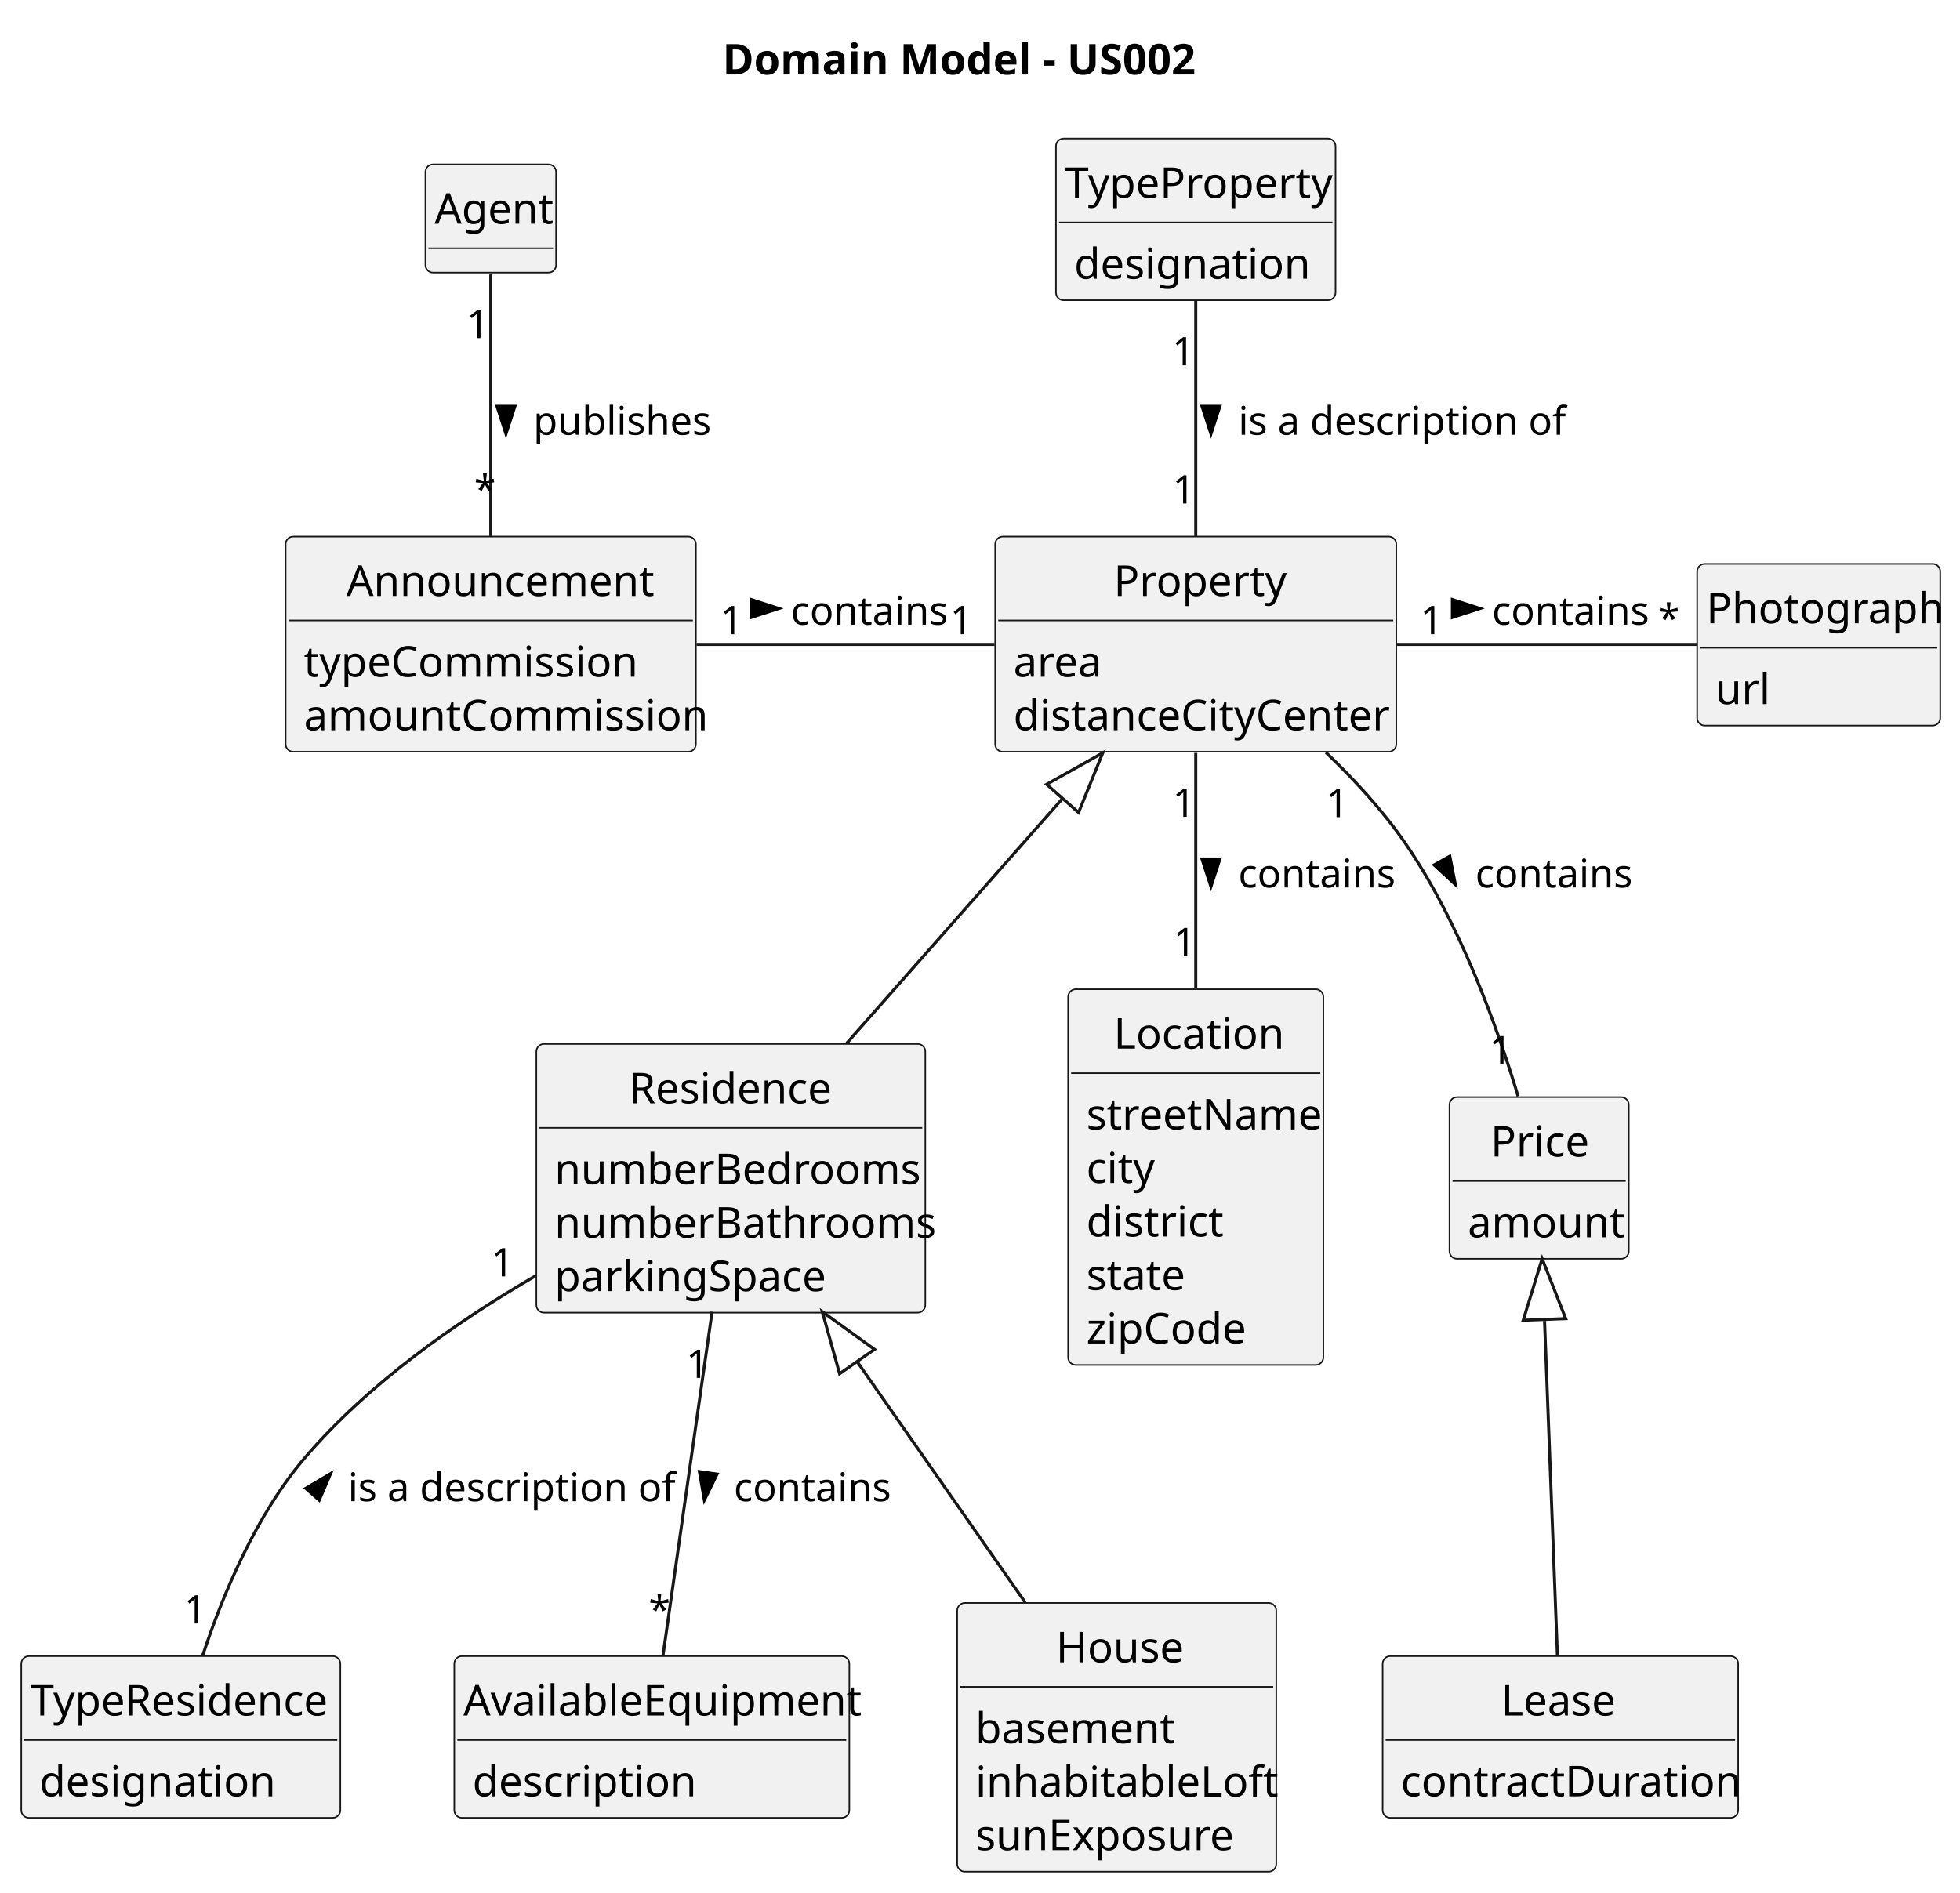
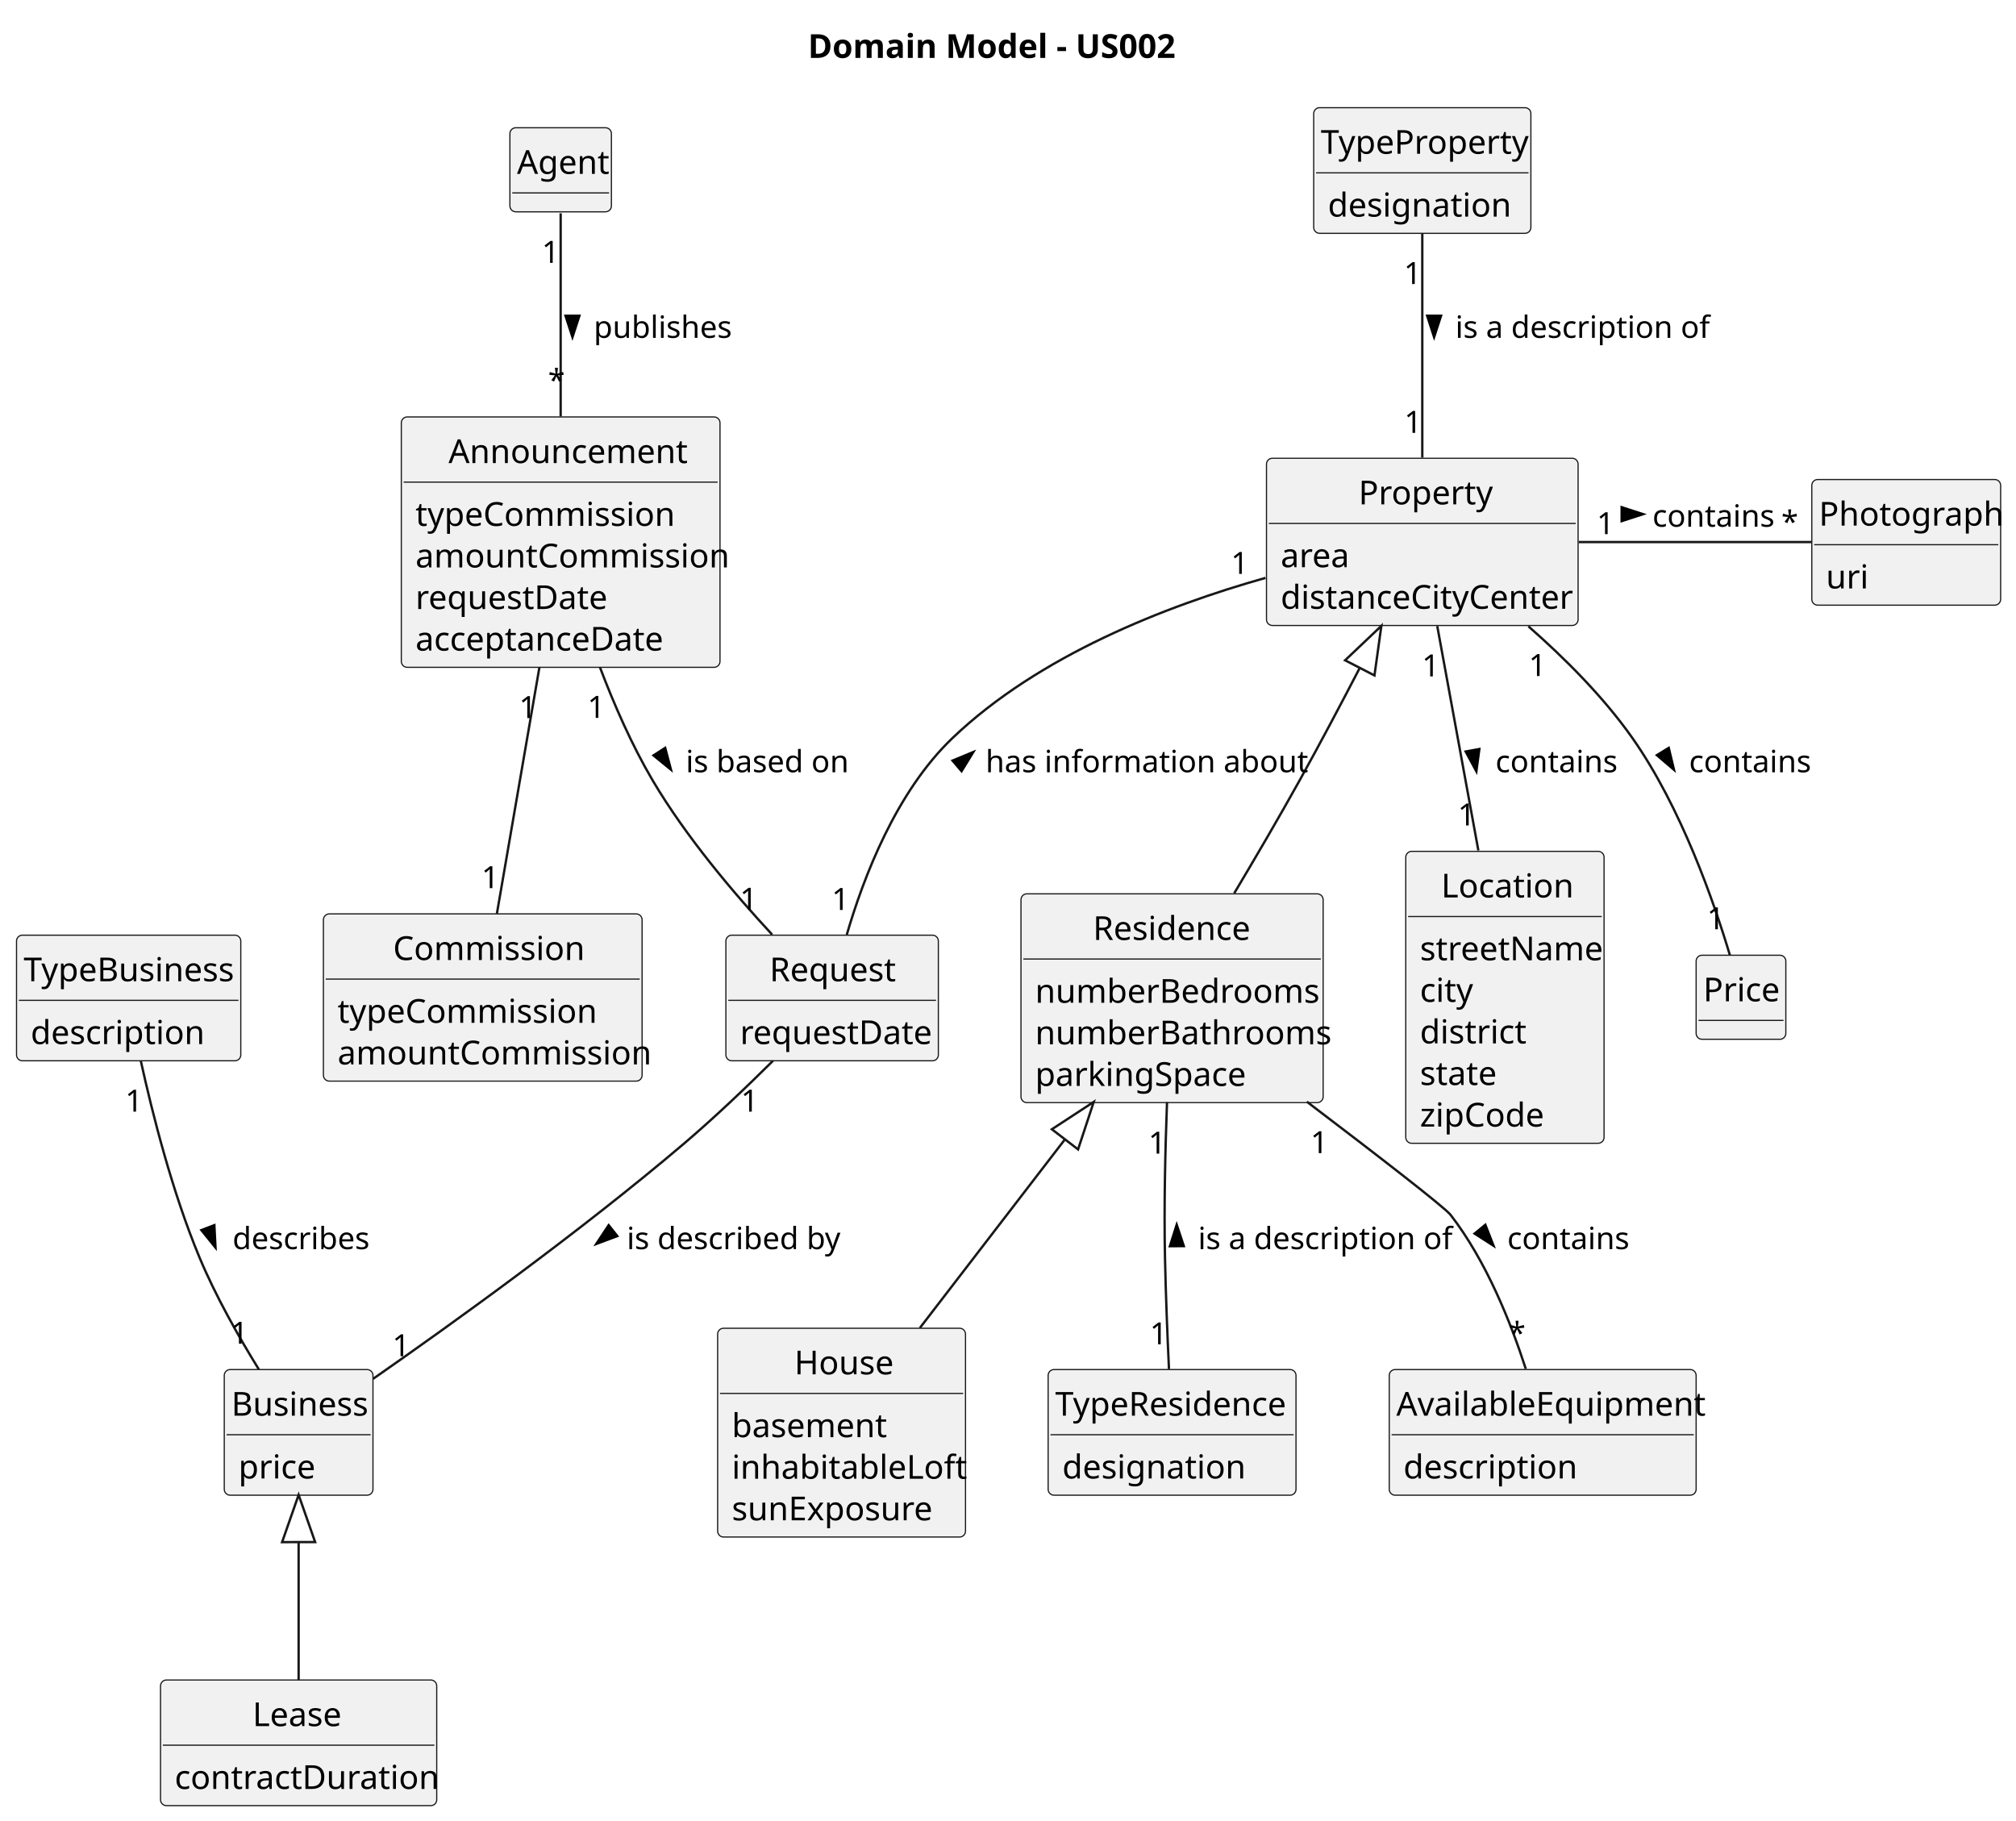
- <svg xmlns="http://www.w3.org/2000/svg" contentStyleType="text/css" height="623px" preserveAspectRatio="none" style="width:645px;height:623px;background:#FFFFFF;" version="1.1" viewBox="0 0 645 623" width="645px" zoomAndPan="magnify">
+ <svg xmlns="http://www.w3.org/2000/svg" contentStyleType="text/css" height="771px" preserveAspectRatio="none" style="width:854px;height:771px;background:#FFFFFF;" version="1.1" viewBox="0 0 854 771" width="854px" zoomAndPan="magnify">
  <defs />
  <g>
-     <text fill="#000000" font-family="sans-serif" font-size="14" font-weight="bold" lengthAdjust="spacing" textLength="156" x="237.75" y="24.533">Domain Model - US002</text>
+     <text fill="#000000" font-family="sans-serif" font-size="14" font-weight="bold" lengthAdjust="spacing" textLength="156" x="342.25" y="24.533">Domain Model - US002</text>
    <g id="elem_Announcement">
-       <rect codeLine="15" fill="#F1F1F1" height="70.828" id="Announcement" rx="2.5" ry="2.5" style="stroke:#181818;stroke-width:0.5;" width="135" x="94" y="176.609" />
-       <text fill="#000000" font-family="sans-serif" font-size="14" lengthAdjust="spacing" textLength="95" x="114" y="196.143">Announcement</text>
-       <line style="stroke:#181818;stroke-width:0.5;" x1="95" x2="228" y1="204.219" y2="204.219" />
-       <text fill="#000000" font-family="sans-serif" font-size="14" lengthAdjust="spacing" textLength="103" x="100" y="222.752">typeCommission</text>
-       <text fill="#000000" font-family="sans-serif" font-size="14" lengthAdjust="spacing" textLength="123" x="100" y="240.361">amountCommission</text>
+       <rect codeLine="19" fill="#F1F1F1" height="106.047" id="Announcement" rx="2.5" ry="2.5" style="stroke:#181818;stroke-width:0.5;" width="135" x="170" y="176.609" />
+       <text fill="#000000" font-family="sans-serif" font-size="14" lengthAdjust="spacing" textLength="95" x="190" y="196.143">Announcement</text>
+       <line style="stroke:#181818;stroke-width:0.5;" x1="171" x2="304" y1="204.219" y2="204.219" />
+       <text fill="#000000" font-family="sans-serif" font-size="14" lengthAdjust="spacing" textLength="103" x="176" y="222.752">typeCommission</text>
+       <text fill="#000000" font-family="sans-serif" font-size="14" lengthAdjust="spacing" textLength="123" x="176" y="240.361">amountCommission</text>
+       <text fill="#000000" font-family="sans-serif" font-size="14" lengthAdjust="spacing" textLength="78" x="176" y="257.971">requestDate</text>
+       <text fill="#000000" font-family="sans-serif" font-size="14" lengthAdjust="spacing" textLength="103" x="176" y="275.58">acceptanceDate</text>
+     </g>
+     <g id="elem_Commission">
+       <rect codeLine="23" fill="#F1F1F1" height="70.828" id="Commission" rx="2.5" ry="2.5" style="stroke:#181818;stroke-width:0.5;" width="135" x="137" y="387.109" />
+       <text fill="#000000" font-family="sans-serif" font-size="14" lengthAdjust="spacing" textLength="76" x="166.5" y="406.643">Commission</text>
+       <line style="stroke:#181818;stroke-width:0.5;" x1="138" x2="271" y1="414.719" y2="414.719" />
+       <text fill="#000000" font-family="sans-serif" font-size="14" lengthAdjust="spacing" textLength="103" x="143" y="433.252">typeCommission</text>
+       <text fill="#000000" font-family="sans-serif" font-size="14" lengthAdjust="spacing" textLength="123" x="143" y="450.861">amountCommission</text>
    </g>
    <g id="elem_Property">
-       <rect codeLine="19" fill="#F1F1F1" height="70.828" id="Property" rx="2.5" ry="2.5" style="stroke:#181818;stroke-width:0.5;" width="132" x="327.5" y="176.609" />
-       <text fill="#000000" font-family="sans-serif" font-size="14" lengthAdjust="spacing" textLength="54" x="366.5" y="196.143">Property</text>
-       <line style="stroke:#181818;stroke-width:0.5;" x1="328.5" x2="458.5" y1="204.219" y2="204.219" />
-       <text fill="#000000" font-family="sans-serif" font-size="14" lengthAdjust="spacing" textLength="29" x="333.5" y="222.752">area</text>
-       <text fill="#000000" font-family="sans-serif" font-size="14" lengthAdjust="spacing" textLength="120" x="333.5" y="240.361">distanceCityCenter</text>
+       <rect codeLine="28" fill="#F1F1F1" height="70.828" id="Property" rx="2.5" ry="2.5" style="stroke:#181818;stroke-width:0.5;" width="132" x="536.5" y="194.109" />
+       <text fill="#000000" font-family="sans-serif" font-size="14" lengthAdjust="spacing" textLength="54" x="575.5" y="213.643">Property</text>
+       <line style="stroke:#181818;stroke-width:0.5;" x1="537.5" x2="667.5" y1="221.719" y2="221.719" />
+       <text fill="#000000" font-family="sans-serif" font-size="14" lengthAdjust="spacing" textLength="29" x="542.5" y="240.252">area</text>
+       <text fill="#000000" font-family="sans-serif" font-size="14" lengthAdjust="spacing" textLength="120" x="542.5" y="257.861">distanceCityCenter</text>
    </g>
    <g id="elem_Residence">
-       <rect codeLine="24" fill="#F1F1F1" height="88.438" id="Residence" rx="2.5" ry="2.5" style="stroke:#181818;stroke-width:0.5;" width="128" x="176.5" y="343.609" />
-       <text fill="#000000" font-family="sans-serif" font-size="14" lengthAdjust="spacing" textLength="67" x="207" y="363.143">Residence</text>
-       <line style="stroke:#181818;stroke-width:0.5;" x1="177.5" x2="303.5" y1="371.219" y2="371.219" />
-       <text fill="#000000" font-family="sans-serif" font-size="14" lengthAdjust="spacing" textLength="112" x="182.5" y="389.752">numberBedrooms</text>
-       <text fill="#000000" font-family="sans-serif" font-size="14" lengthAdjust="spacing" textLength="116" x="182.5" y="407.361">numberBathrooms</text>
-       <text fill="#000000" font-family="sans-serif" font-size="14" lengthAdjust="spacing" textLength="87" x="182.5" y="424.971">parkingSpace</text>
+       <rect codeLine="33" fill="#F1F1F1" height="88.438" id="Residence" rx="2.5" ry="2.5" style="stroke:#181818;stroke-width:0.5;" width="128" x="432.5" y="378.609" />
+       <text fill="#000000" font-family="sans-serif" font-size="14" lengthAdjust="spacing" textLength="67" x="463" y="398.143">Residence</text>
+       <line style="stroke:#181818;stroke-width:0.5;" x1="433.5" x2="559.5" y1="406.219" y2="406.219" />
+       <text fill="#000000" font-family="sans-serif" font-size="14" lengthAdjust="spacing" textLength="112" x="438.5" y="424.752">numberBedrooms</text>
+       <text fill="#000000" font-family="sans-serif" font-size="14" lengthAdjust="spacing" textLength="116" x="438.5" y="442.361">numberBathrooms</text>
+       <text fill="#000000" font-family="sans-serif" font-size="14" lengthAdjust="spacing" textLength="87" x="438.5" y="459.971">parkingSpace</text>
    </g>
    <g id="elem_House">
-       <rect codeLine="29" fill="#F1F1F1" height="88.438" id="House" rx="2.5" ry="2.5" style="stroke:#181818;stroke-width:0.5;" width="105" x="315" y="527.609" />
-       <text fill="#000000" font-family="sans-serif" font-size="14" lengthAdjust="spacing" textLength="40" x="347.5" y="547.143">House</text>
-       <line style="stroke:#181818;stroke-width:0.5;" x1="316" x2="419" y1="555.219" y2="555.219" />
-       <text fill="#000000" font-family="sans-serif" font-size="14" lengthAdjust="spacing" textLength="62" x="321" y="573.752">basement</text>
-       <text fill="#000000" font-family="sans-serif" font-size="14" lengthAdjust="spacing" textLength="93" x="321" y="591.361">inhabitableLoft</text>
-       <text fill="#000000" font-family="sans-serif" font-size="14" lengthAdjust="spacing" textLength="82" x="321" y="608.971">sunExposure</text>
+       <rect codeLine="38" fill="#F1F1F1" height="88.438" id="House" rx="2.5" ry="2.5" style="stroke:#181818;stroke-width:0.5;" width="105" x="304" y="562.609" />
+       <text fill="#000000" font-family="sans-serif" font-size="14" lengthAdjust="spacing" textLength="40" x="336.5" y="582.143">House</text>
+       <line style="stroke:#181818;stroke-width:0.5;" x1="305" x2="408" y1="590.219" y2="590.219" />
+       <text fill="#000000" font-family="sans-serif" font-size="14" lengthAdjust="spacing" textLength="62" x="310" y="608.752">basement</text>
+       <text fill="#000000" font-family="sans-serif" font-size="14" lengthAdjust="spacing" textLength="93" x="310" y="626.361">inhabitableLoft</text>
+       <text fill="#000000" font-family="sans-serif" font-size="14" lengthAdjust="spacing" textLength="82" x="310" y="643.971">sunExposure</text>
    </g>
    <g id="elem_TypeProperty">
-       <rect codeLine="34" fill="#F1F1F1" height="53.219" id="TypeProperty" rx="2.5" ry="2.5" style="stroke:#181818;stroke-width:0.5;" width="92" x="347.5" y="45.609" />
-       <text fill="#000000" font-family="sans-serif" font-size="14" lengthAdjust="spacing" textLength="86" x="350.5" y="65.143">TypeProperty</text>
-       <line style="stroke:#181818;stroke-width:0.5;" x1="348.5" x2="438.5" y1="73.219" y2="73.219" />
-       <text fill="#000000" font-family="sans-serif" font-size="14" lengthAdjust="spacing" textLength="73" x="353.5" y="91.752">designation</text>
+       <rect codeLine="43" fill="#F1F1F1" height="53.219" id="TypeProperty" rx="2.5" ry="2.5" style="stroke:#181818;stroke-width:0.5;" width="92" x="556.5" y="45.609" />
+       <text fill="#000000" font-family="sans-serif" font-size="14" lengthAdjust="spacing" textLength="86" x="559.5" y="65.143">TypeProperty</text>
+       <line style="stroke:#181818;stroke-width:0.5;" x1="557.5" x2="647.5" y1="73.219" y2="73.219" />
+       <text fill="#000000" font-family="sans-serif" font-size="14" lengthAdjust="spacing" textLength="73" x="562.5" y="91.752">designation</text>
    </g>
    <g id="elem_TypeResidence">
-       <rect codeLine="37" fill="#F1F1F1" height="53.219" id="TypeResidence" rx="2.5" ry="2.5" style="stroke:#181818;stroke-width:0.5;" width="105" x="7" y="545.109" />
-       <text fill="#000000" font-family="sans-serif" font-size="14" lengthAdjust="spacing" textLength="99" x="10" y="564.643">TypeResidence</text>
-       <line style="stroke:#181818;stroke-width:0.5;" x1="8" x2="111" y1="572.719" y2="572.719" />
-       <text fill="#000000" font-family="sans-serif" font-size="14" lengthAdjust="spacing" textLength="73" x="13" y="591.252">designation</text>
+       <rect codeLine="46" fill="#F1F1F1" height="53.219" id="TypeResidence" rx="2.5" ry="2.5" style="stroke:#181818;stroke-width:0.5;" width="105" x="444" y="580.109" />
+       <text fill="#000000" font-family="sans-serif" font-size="14" lengthAdjust="spacing" textLength="99" x="447" y="599.643">TypeResidence</text>
+       <line style="stroke:#181818;stroke-width:0.5;" x1="445" x2="548" y1="607.719" y2="607.719" />
+       <text fill="#000000" font-family="sans-serif" font-size="14" lengthAdjust="spacing" textLength="73" x="450" y="626.252">designation</text>
    </g>
    <g id="elem_Photograph">
-       <rect codeLine="40" fill="#F1F1F1" height="53.219" id="Photograph" rx="2.5" ry="2.5" style="stroke:#181818;stroke-width:0.5;" width="80" x="558.5" y="185.609" />
-       <text fill="#000000" font-family="sans-serif" font-size="14" lengthAdjust="spacing" textLength="74" x="561.5" y="205.143">Photograph</text>
-       <line style="stroke:#181818;stroke-width:0.5;" x1="559.5" x2="637.5" y1="213.219" y2="213.219" />
-       <text fill="#000000" font-family="sans-serif" font-size="14" lengthAdjust="spacing" textLength="16" x="564.5" y="231.752">url</text>
+       <rect codeLine="49" fill="#F1F1F1" height="53.219" id="Photograph" rx="2.5" ry="2.5" style="stroke:#181818;stroke-width:0.5;" width="80" x="767.5" y="203.109" />
+       <text fill="#000000" font-family="sans-serif" font-size="14" lengthAdjust="spacing" textLength="74" x="770.5" y="222.643">Photograph</text>
+       <line style="stroke:#181818;stroke-width:0.5;" x1="768.5" x2="846.5" y1="230.719" y2="230.719" />
+       <text fill="#000000" font-family="sans-serif" font-size="14" lengthAdjust="spacing" textLength="16" x="773.5" y="249.252">uri</text>
    </g>
    <g id="elem_Location">
-       <rect codeLine="43" fill="#F1F1F1" height="123.656" id="Location" rx="2.5" ry="2.5" style="stroke:#181818;stroke-width:0.5;" width="84" x="351.5" y="325.609" />
-       <text fill="#000000" font-family="sans-serif" font-size="14" lengthAdjust="spacing" textLength="54" x="366.5" y="345.143">Location</text>
-       <line style="stroke:#181818;stroke-width:0.5;" x1="352.5" x2="434.5" y1="353.219" y2="353.219" />
-       <text fill="#000000" font-family="sans-serif" font-size="14" lengthAdjust="spacing" textLength="72" x="357.5" y="371.752">streetName</text>
-       <text fill="#000000" font-family="sans-serif" font-size="14" lengthAdjust="spacing" textLength="21" x="357.5" y="389.361">city</text>
-       <text fill="#000000" font-family="sans-serif" font-size="14" lengthAdjust="spacing" textLength="41" x="357.5" y="406.971">district</text>
-       <text fill="#000000" font-family="sans-serif" font-size="14" lengthAdjust="spacing" textLength="31" x="357.5" y="424.58">state</text>
-       <text fill="#000000" font-family="sans-serif" font-size="14" lengthAdjust="spacing" textLength="51" x="357.5" y="442.19">zipCode</text>
+       <rect codeLine="52" fill="#F1F1F1" height="123.656" id="Location" rx="2.5" ry="2.5" style="stroke:#181818;stroke-width:0.5;" width="84" x="595.5" y="360.609" />
+       <text fill="#000000" font-family="sans-serif" font-size="14" lengthAdjust="spacing" textLength="54" x="610.5" y="380.143">Location</text>
+       <line style="stroke:#181818;stroke-width:0.5;" x1="596.5" x2="678.5" y1="388.219" y2="388.219" />
+       <text fill="#000000" font-family="sans-serif" font-size="14" lengthAdjust="spacing" textLength="72" x="601.5" y="406.752">streetName</text>
+       <text fill="#000000" font-family="sans-serif" font-size="14" lengthAdjust="spacing" textLength="21" x="601.5" y="424.361">city</text>
+       <text fill="#000000" font-family="sans-serif" font-size="14" lengthAdjust="spacing" textLength="41" x="601.5" y="441.971">district</text>
+       <text fill="#000000" font-family="sans-serif" font-size="14" lengthAdjust="spacing" textLength="31" x="601.5" y="459.58">state</text>
+       <text fill="#000000" font-family="sans-serif" font-size="14" lengthAdjust="spacing" textLength="51" x="601.5" y="477.19">zipCode</text>
+     </g>
+     <g id="elem_Business">
+       <rect codeLine="59" fill="#F1F1F1" height="53.219" id="Business" rx="2.5" ry="2.5" style="stroke:#181818;stroke-width:0.5;" width="63" x="95" y="580.109" />
+       <text fill="#000000" font-family="sans-serif" font-size="14" lengthAdjust="spacing" textLength="57" x="98" y="599.643">Business</text>
+       <line style="stroke:#181818;stroke-width:0.5;" x1="96" x2="157" y1="607.719" y2="607.719" />
+       <text fill="#000000" font-family="sans-serif" font-size="14" lengthAdjust="spacing" textLength="31" x="101" y="626.252">price</text>
+     </g>
+     <g id="elem_Lease">
+       <rect codeLine="62" fill="#F1F1F1" height="53.219" id="Lease" rx="2.5" ry="2.5" style="stroke:#181818;stroke-width:0.5;" width="117" x="68" y="711.609" />
+       <text fill="#000000" font-family="sans-serif" font-size="14" lengthAdjust="spacing" textLength="39" x="107" y="731.143">Lease</text>
+       <line style="stroke:#181818;stroke-width:0.5;" x1="69" x2="184" y1="739.219" y2="739.219" />
+       <text fill="#000000" font-family="sans-serif" font-size="14" lengthAdjust="spacing" textLength="105" x="74" y="757.752">contractDuration</text>
+     </g>
+     <g id="elem_Agent">
+       <rect codeLine="65" fill="#F1F1F1" height="35.609" id="Agent" rx="2.5" ry="2.5" style="stroke:#181818;stroke-width:0.5;" width="43" x="216" y="54.109" />
+       <text fill="#000000" font-family="sans-serif" font-size="14" lengthAdjust="spacing" textLength="37" x="219" y="73.643">Agent</text>
+       <line style="stroke:#181818;stroke-width:0.5;" x1="217" x2="258" y1="81.719" y2="81.719" />
+     </g>
+     <g id="elem_AvailableEquipment">
+       <rect codeLine="67" fill="#F1F1F1" height="53.219" id="AvailableEquipment" rx="2.5" ry="2.5" style="stroke:#181818;stroke-width:0.5;" width="130" x="588.5" y="580.109" />
+       <text fill="#000000" font-family="sans-serif" font-size="14" lengthAdjust="spacing" textLength="124" x="591.5" y="599.643">AvailableEquipment</text>
+       <line style="stroke:#181818;stroke-width:0.5;" x1="589.5" x2="717.5" y1="607.719" y2="607.719" />
+       <text fill="#000000" font-family="sans-serif" font-size="14" lengthAdjust="spacing" textLength="69" x="594.5" y="626.252">description</text>
+     </g>
+     <g id="elem_Request">
+       <rect codeLine="70" fill="#F1F1F1" height="53.219" id="Request" rx="2.5" ry="2.5" style="stroke:#181818;stroke-width:0.5;" width="90" x="307.5" y="396.109" />
+       <text fill="#000000" font-family="sans-serif" font-size="14" lengthAdjust="spacing" textLength="53" x="326" y="415.643">Request</text>
+       <line style="stroke:#181818;stroke-width:0.5;" x1="308.5" x2="396.5" y1="423.719" y2="423.719" />
+       <text fill="#000000" font-family="sans-serif" font-size="14" lengthAdjust="spacing" textLength="78" x="313.5" y="442.252">requestDate</text>
+     </g>
+     <g id="elem_TypeBusiness">
+       <rect codeLine="73" fill="#F1F1F1" height="53.219" id="TypeBusiness" rx="2.5" ry="2.5" style="stroke:#181818;stroke-width:0.5;" width="95" x="7" y="396.109" />
+       <text fill="#000000" font-family="sans-serif" font-size="14" lengthAdjust="spacing" textLength="89" x="10" y="415.643">TypeBusiness</text>
+       <line style="stroke:#181818;stroke-width:0.5;" x1="8" x2="101" y1="423.719" y2="423.719" />
+       <text fill="#000000" font-family="sans-serif" font-size="14" lengthAdjust="spacing" textLength="69" x="13" y="442.252">description</text>
    </g>
    <g id="elem_Price">
-       <rect codeLine="50" fill="#F1F1F1" height="53.219" id="Price" rx="2.5" ry="2.5" style="stroke:#181818;stroke-width:0.5;" width="59" x="477" y="361.109" />
-       <text fill="#000000" font-family="sans-serif" font-size="14" lengthAdjust="spacing" textLength="32" x="490.5" y="380.643">Price</text>
-       <line style="stroke:#181818;stroke-width:0.5;" x1="478" x2="535" y1="388.719" y2="388.719" />
-       <text fill="#000000" font-family="sans-serif" font-size="14" lengthAdjust="spacing" textLength="47" x="483" y="407.252">amount</text>
-     </g>
-     <g id="elem_Lease">
-       <rect codeLine="53" fill="#F1F1F1" height="53.219" id="Lease" rx="2.5" ry="2.5" style="stroke:#181818;stroke-width:0.5;" width="117" x="455" y="545.109" />
-       <text fill="#000000" font-family="sans-serif" font-size="14" lengthAdjust="spacing" textLength="39" x="494" y="564.643">Lease</text>
-       <line style="stroke:#181818;stroke-width:0.5;" x1="456" x2="571" y1="572.719" y2="572.719" />
-       <text fill="#000000" font-family="sans-serif" font-size="14" lengthAdjust="spacing" textLength="105" x="461" y="591.252">contractDuration</text>
-     </g>
-     <g id="elem_Agent">
-       <rect codeLine="56" fill="#F1F1F1" height="35.609" id="Agent" rx="2.5" ry="2.5" style="stroke:#181818;stroke-width:0.5;" width="43" x="140" y="54.109" />
-       <text fill="#000000" font-family="sans-serif" font-size="14" lengthAdjust="spacing" textLength="37" x="143" y="73.643">Agent</text>
-       <line style="stroke:#181818;stroke-width:0.5;" x1="141" x2="182" y1="81.719" y2="81.719" />
-     </g>
-     <g id="elem_AvailableEquipment">
-       <rect codeLine="58" fill="#F1F1F1" height="53.219" id="AvailableEquipment" rx="2.5" ry="2.5" style="stroke:#181818;stroke-width:0.5;" width="130" x="149.5" y="545.109" />
-       <text fill="#000000" font-family="sans-serif" font-size="14" lengthAdjust="spacing" textLength="124" x="152.5" y="564.643">AvailableEquipment</text>
-       <line style="stroke:#181818;stroke-width:0.5;" x1="150.5" x2="278.5" y1="572.719" y2="572.719" />
-       <text fill="#000000" font-family="sans-serif" font-size="14" lengthAdjust="spacing" textLength="69" x="155.5" y="591.252">description</text>
+       <rect fill="#F1F1F1" height="35.609" id="Price" rx="2.5" ry="2.5" style="stroke:#181818;stroke-width:0.5;" width="38" x="718.5" y="404.609" />
+       <text fill="#000000" font-family="sans-serif" font-size="14" lengthAdjust="spacing" textLength="32" x="721.5" y="424.143">Price</text>
+       <line style="stroke:#181818;stroke-width:0.5;" x1="719.5" x2="755.5" y1="432.219" y2="432.219" />
    </g>
    <g id="link_Agent_Announcement">
-       <path codeLine="63" d="M161.5,90.309 C161.5,111.769 161.5,148.979 161.5,176.449 " fill="none" id="Agent-Announcement" style="stroke:#181818;stroke-width:1.0;" />
-       <polygon fill="#000000" points="166.5,142.785,169.439,133.74,163.561,133.74,166.5,142.785" style="stroke:#000000;stroke-width:1.0;" />
-       <text fill="#000000" font-family="sans-serif" font-size="13" lengthAdjust="spacing" textLength="55" x="175.5" y="143.105">publishes</text>
-       <text fill="#000000" font-family="sans-serif" font-size="13" lengthAdjust="spacing" textLength="7" x="153.516" y="111.278">1</text>
-       <text fill="#000000" font-family="sans-serif" font-size="13" lengthAdjust="spacing" textLength="5" x="156.023" y="165.672">*</text>
-     </g>
-     <g id="link_Announcement_Property">
-       <path codeLine="64" d="M229.23,212.109 C260.12,212.109 296.58,212.109 327.29,212.109 " fill="none" id="Announcement-Property" style="stroke:#181818;stroke-width:1.0;" />
-       <polygon fill="#000000" points="256.25,200.285,247.205,197.346,247.205,203.224,256.25,200.285" style="stroke:#000000;stroke-width:1.0;" />
-       <text fill="#000000" font-family="sans-serif" font-size="13" lengthAdjust="spacing" textLength="49" x="260.25" y="205.605">contains</text>
-       <text fill="#000000" font-family="sans-serif" font-size="13" lengthAdjust="spacing" textLength="7" x="237.021" y="208.758">1</text>
-       <text fill="#000000" font-family="sans-serif" font-size="13" lengthAdjust="spacing" textLength="7" x="312.666" y="208.758">1</text>
+       <path codeLine="77" d="M237.5,90.349 C237.5,110.979 237.5,146.509 237.5,176.379 " fill="none" id="Agent-Announcement" style="stroke:#181818;stroke-width:1.0;" />
+       <polygon fill="#000000" points="242.5,142.785,245.439,133.74,239.561,133.74,242.5,142.785" style="stroke:#000000;stroke-width:1.0;" />
+       <text fill="#000000" font-family="sans-serif" font-size="13" lengthAdjust="spacing" textLength="55" x="251.5" y="143.105">publishes</text>
+       <text fill="#000000" font-family="sans-serif" font-size="13" lengthAdjust="spacing" textLength="7" x="229.516" y="111.329">1</text>
+       <text fill="#000000" font-family="sans-serif" font-size="13" lengthAdjust="spacing" textLength="5" x="232.164" y="165.667">*</text>
    </g>
    <g id="link_TypeProperty_Property">
-       <path codeLine="65" d="M393.5,98.739 C393.5,120.649 393.5,152.349 393.5,176.509 " fill="none" id="TypeProperty-Property" style="stroke:#181818;stroke-width:1.0;" />
-       <polygon fill="#000000" points="398.5,142.785,401.439,133.74,395.561,133.74,398.5,142.785" style="stroke:#000000;stroke-width:1.0;" />
-       <text fill="#000000" font-family="sans-serif" font-size="13" lengthAdjust="spacing" textLength="102" x="407.5" y="143.105">is a description of</text>
-       <text fill="#000000" font-family="sans-serif" font-size="13" lengthAdjust="spacing" textLength="7" x="385.691" y="120.258">1</text>
-       <text fill="#000000" font-family="sans-serif" font-size="13" lengthAdjust="spacing" textLength="7" x="385.833" y="165.743">1</text>
+       <path codeLine="78" d="M602.5,98.789 C602.5,124.749 602.5,165.059 602.5,193.869 " fill="none" id="TypeProperty-Property" style="stroke:#181818;stroke-width:1.0;" />
+       <polygon fill="#000000" points="607.5,142.785,610.439,133.74,604.561,133.74,607.5,142.785" style="stroke:#000000;stroke-width:1.0;" />
+       <text fill="#000000" font-family="sans-serif" font-size="13" lengthAdjust="spacing" textLength="102" x="616.5" y="143.105">is a description of</text>
+       <text fill="#000000" font-family="sans-serif" font-size="13" lengthAdjust="spacing" textLength="7" x="594.691" y="120.32">1</text>
+       <text fill="#000000" font-family="sans-serif" font-size="13" lengthAdjust="spacing" textLength="7" x="594.855" y="183.348">1</text>
    </g>
    <g id="link_Property_Residence">
-       <path codeLine="66" d="M349.63,262.859 C327.21,288.279 300.19,318.929 278.64,343.359 " fill="none" id="Property-backto-Residence" style="stroke:#181818;stroke-width:1.0;" />
-       <polygon fill="none" points="344.43,258.169,362.91,247.799,354.93,267.429,344.43,258.169" style="stroke:#181818;stroke-width:1.0;" />
+       <path codeLine="79" d="M575.95,283.019 C567.94,298.449 559.02,315.289 550.5,330.609 C541.75,346.339 531.79,363.369 522.82,378.389 " fill="none" id="Property-backto-Residence" style="stroke:#181818;stroke-width:1.0;" />
+       <polygon fill="none" points="569.79,279.689,585.16,265.109,582.24,286.099,569.79,279.689" style="stroke:#181818;stroke-width:1.0;" />
    </g>
    <g id="link_Residence_TypeResidence">
-       <path codeLine="67" d="M176.44,419.819 C150.29,435.009 121.35,455.289 100.5,479.609 C84.14,498.679 73.16,525.339 66.71,544.879 " fill="none" id="Residence-TypeResidence" style="stroke:#181818;stroke-width:1.0;" />
-       <polygon fill="#000000" points="108.798,485.027,100.623,489.887,105.041,493.764,108.798,485.027" style="stroke:#000000;stroke-width:1.0;" />
-       <text fill="#000000" font-family="sans-serif" font-size="13" lengthAdjust="spacing" textLength="102" x="114.5" y="494.104">is a description of</text>
-       <text fill="#000000" font-family="sans-serif" font-size="13" lengthAdjust="spacing" textLength="7" x="161.628" y="420.109">1</text>
-       <text fill="#000000" font-family="sans-serif" font-size="13" lengthAdjust="spacing" textLength="7" x="60.568" y="534.359">1</text>
+       <path codeLine="80" d="M494.36,466.839 C493.61,486.849 493.05,510.939 493.5,532.609 C493.82,548.339 494.54,565.949 495.19,579.939 " fill="none" id="Residence-TypeResidence" style="stroke:#181818;stroke-width:1.0;" />
+       <polygon fill="#000000" points="498.463,518.785,495.591,527.852,501.469,527.809,498.463,518.785" style="stroke:#000000;stroke-width:1.0;" />
+       <text fill="#000000" font-family="sans-serif" font-size="13" lengthAdjust="spacing" textLength="102" x="507.5" y="529.105">is a description of</text>
+       <text fill="#000000" font-family="sans-serif" font-size="13" lengthAdjust="spacing" textLength="7" x="486.461" y="488.652">1</text>
+       <text fill="#000000" font-family="sans-serif" font-size="13" lengthAdjust="spacing" textLength="7" x="487.078" y="569.432">1</text>
    </g>
    <g id="link_Residence_House">
-       <path codeLine="68" d="M282.27,448.459 C300.27,474.269 320.93,503.869 337.4,527.469 " fill="none" id="Residence-backto-House" style="stroke:#181818;stroke-width:1.0;" />
-       <polygon fill="none" points="276.3,452.149,270.6,431.739,287.78,444.139,276.3,452.149" style="stroke:#181818;stroke-width:1.0;" />
+       <path codeLine="81" d="M451.03,482.719 C431.05,508.699 408.01,538.649 389.68,562.469 " fill="none" id="Residence-backto-House" style="stroke:#181818;stroke-width:1.0;" />
+       <polygon fill="none" points="445.58,478.329,463.32,466.739,456.68,486.859,445.58,478.329" style="stroke:#181818;stroke-width:1.0;" />
    </g>
    <g id="link_Property_Photograph">
-       <path codeLine="69" d="M459.77,212.109 C492.29,212.109 530.4,212.109 558.43,212.109 " fill="none" id="Property-Photograph" style="stroke:#181818;stroke-width:1.0;" />
-       <polygon fill="#000000" points="487,200.285,477.955,197.346,477.955,203.224,487,200.285" style="stroke:#000000;stroke-width:1.0;" />
-       <text fill="#000000" font-family="sans-serif" font-size="13" lengthAdjust="spacing" textLength="49" x="491" y="205.605">contains</text>
-       <text fill="#000000" font-family="sans-serif" font-size="13" lengthAdjust="spacing" textLength="7" x="467.401" y="208.758">1</text>
-       <text fill="#000000" font-family="sans-serif" font-size="13" lengthAdjust="spacing" textLength="5" x="545.581" y="208.142">*</text>
+       <path codeLine="82" d="M668.77,229.609 C701.29,229.609 739.4,229.609 767.43,229.609 " fill="none" id="Property-Photograph" style="stroke:#181818;stroke-width:1.0;" />
+       <polygon fill="#000000" points="696,217.785,686.955,214.846,686.955,220.724,696,217.785" style="stroke:#000000;stroke-width:1.0;" />
+       <text fill="#000000" font-family="sans-serif" font-size="13" lengthAdjust="spacing" textLength="49" x="700" y="223.105">contains</text>
+       <text fill="#000000" font-family="sans-serif" font-size="13" lengthAdjust="spacing" textLength="7" x="676.401" y="226.258">1</text>
+       <text fill="#000000" font-family="sans-serif" font-size="13" lengthAdjust="spacing" textLength="5" x="754.581" y="225.642">*</text>
    </g>
    <g id="link_Property_Location">
-       <path codeLine="70" d="M393.5,247.799 C393.5,269.949 393.5,299.289 393.5,325.289 " fill="none" id="Property-Location" style="stroke:#181818;stroke-width:1.0;" />
-       <polygon fill="#000000" points="398.5,291.785,401.439,282.74,395.561,282.74,398.5,291.785" style="stroke:#000000;stroke-width:1.0;" />
-       <text fill="#000000" font-family="sans-serif" font-size="13" lengthAdjust="spacing" textLength="49" x="407.5" y="292.104">contains</text>
-       <text fill="#000000" font-family="sans-serif" font-size="13" lengthAdjust="spacing" textLength="7" x="385.898" y="268.849">1</text>
-       <text fill="#000000" font-family="sans-serif" font-size="13" lengthAdjust="spacing" textLength="7" x="386.095" y="314.694">1</text>
+       <path codeLine="83" d="M608.84,265.199 C613.68,291.639 620.49,328.779 626.25,360.239 " fill="none" id="Property-Location" style="stroke:#181818;stroke-width:1.0;" />
+       <polygon fill="#000000" points="625.401,326.703,626.662,317.277,620.88,318.336,625.401,326.703" style="stroke:#000000;stroke-width:1.0;" />
+       <text fill="#000000" font-family="sans-serif" font-size="13" lengthAdjust="spacing" textLength="49" x="633.5" y="327.104">contains</text>
+       <text fill="#000000" font-family="sans-serif" font-size="13" lengthAdjust="spacing" textLength="7" x="602.346" y="286.506">1</text>
+       <text fill="#000000" font-family="sans-serif" font-size="13" lengthAdjust="spacing" textLength="7" x="617.544" y="349.638">1</text>
    </g>
    <g id="link_Property_Price">
-       <path codeLine="71" d="M436.33,247.659 C445.79,256.699 455.17,266.929 462.5,277.609 C480.28,303.519 492.59,337.699 499.58,360.829 " fill="none" id="Property-Price" style="stroke:#181818;stroke-width:1.0;" />
-       <polygon fill="#000000" points="478.939,291.15,477.092,281.82,471.961,284.688,478.939,291.15" style="stroke:#000000;stroke-width:1.0;" />
-       <text fill="#000000" font-family="sans-serif" font-size="13" lengthAdjust="spacing" textLength="49" x="485.5" y="292.104">contains</text>
-       <text fill="#000000" font-family="sans-serif" font-size="13" lengthAdjust="spacing" textLength="7" x="436.336" y="268.959">1</text>
-       <text fill="#000000" font-family="sans-serif" font-size="13" lengthAdjust="spacing" textLength="7" x="490.17" y="350.297">1</text>
-     </g>
-     <g id="link_Price_Lease">
-       <path codeLine="72" d="M508.28,434.779 C509.62,469.759 511.42,516.519 512.52,545.049 " fill="none" id="Price-backto-Lease" style="stroke:#181818;stroke-width:1.0;" />
-       <polygon fill="none" points="501.26,434.549,507.49,414.299,515.25,434.019,501.26,434.549" style="stroke:#181818;stroke-width:1.0;" />
+       <path codeLine="84" d="M647.45,265.299 C662.87,278.829 679.29,295.249 691.5,312.609 C712.17,342.009 726.08,382.149 732.81,404.609 " fill="none" id="Property-Price" style="stroke:#181818;stroke-width:1.0;" />
+       <polygon fill="#000000" points="709.112,326.048,706.893,316.801,701.881,319.872,709.112,326.048" style="stroke:#000000;stroke-width:1.0;" />
+       <text fill="#000000" font-family="sans-serif" font-size="13" lengthAdjust="spacing" textLength="49" x="715.5" y="327.104">contains</text>
+       <text fill="#000000" font-family="sans-serif" font-size="13" lengthAdjust="spacing" textLength="7" x="647.574" y="286.349">1</text>
+       <text fill="#000000" font-family="sans-serif" font-size="13" lengthAdjust="spacing" textLength="7" x="723.097" y="393.615">1</text>
+     </g>
+     <g id="link_Business_Lease">
+       <path codeLine="85" d="M126.5,653.389 C126.5,672.929 126.5,695.009 126.5,711.579 " fill="none" id="Business-backto-Lease" style="stroke:#181818;stroke-width:1.0;" />
+       <polygon fill="none" points="119.5,653.199,126.5,633.199,133.5,653.189,119.5,653.199" style="stroke:#181818;stroke-width:1.0;" />
    </g>
    <g id="link_Residence_AvailableEquipment">
-       <path codeLine="73" d="M234.34,431.739 C229.31,466.959 222.37,515.539 218.17,544.919 " fill="none" id="Residence-AvailableEquipment" style="stroke:#181818;stroke-width:1.0;" />
-       <polygon fill="#000000" points="231.793,493.735,235.982,485.196,230.163,484.365,231.793,493.735" style="stroke:#000000;stroke-width:1.0;" />
-       <text fill="#000000" font-family="sans-serif" font-size="13" lengthAdjust="spacing" textLength="49" x="241.5" y="494.104">contains</text>
-       <text fill="#000000" font-family="sans-serif" font-size="13" lengthAdjust="spacing" textLength="7" x="225.8" y="453.536">1</text>
-       <text fill="#000000" font-family="sans-serif" font-size="13" lengthAdjust="spacing" textLength="5" x="213.441" y="534.408">*</text>
+       <path codeLine="86" d="M553.6,466.659 C582.46,488.589 611.96,511.339 614.5,514.609 C629.66,534.169 640.11,560.519 646.34,579.829 " fill="none" id="Residence-AvailableEquipment" style="stroke:#181818;stroke-width:1.0;" />
+       <polygon fill="#000000" points="632.669,527.653,629.209,518.794,624.663,522.519,632.669,527.653" style="stroke:#000000;stroke-width:1.0;" />
+       <text fill="#000000" font-family="sans-serif" font-size="13" lengthAdjust="spacing" textLength="49" x="638.5" y="529.105">contains</text>
+       <text fill="#000000" font-family="sans-serif" font-size="13" lengthAdjust="spacing" textLength="7" x="555.143" y="488.443">1</text>
+       <text fill="#000000" font-family="sans-serif" font-size="13" lengthAdjust="spacing" textLength="5" x="639.106" y="569.297">*</text>
+     </g>
+     <g id="link_Announcement_Commission">
+       <path codeLine="87" d="M228.48,282.799 C222.76,315.939 215.51,357.899 210.49,386.969 " fill="none" id="Announcement-Commission" style="stroke:#181818;stroke-width:1.0;" />
+       <text fill="#000000" font-family="sans-serif" font-size="13" lengthAdjust="spacing" textLength="7" x="219.876" y="304.154">1</text>
+       <text fill="#000000" font-family="sans-serif" font-size="13" lengthAdjust="spacing" textLength="7" x="203.965" y="376.195">1</text>
+     </g>
+     <g id="link_Property_Request">
+       <path codeLine="88" d="M536.08,244.779 C493.73,256.729 440.13,277.649 403.5,312.609 C379.62,335.399 365.79,371.579 358.7,395.939 " fill="none" id="Property-Request" style="stroke:#181818;stroke-width:1.0;" />
+       <polygon fill="#000000" points="412.306,318.542,403.515,322.172,407.327,326.646,412.306,318.542" style="stroke:#000000;stroke-width:1.0;" />
+       <text fill="#000000" font-family="sans-serif" font-size="13" lengthAdjust="spacing" textLength="124" x="417.5" y="327.104">has information about</text>
+       <text fill="#000000" font-family="sans-serif" font-size="13" lengthAdjust="spacing" textLength="7" x="521.433" y="243.087">1</text>
+       <text fill="#000000" font-family="sans-serif" font-size="13" lengthAdjust="spacing" textLength="7" x="352.324" y="385.432">1</text>
+     </g>
+     <g id="link_Request_Business">
+       <path codeLine="89" d="M327.46,449.319 C316.18,460.519 302.5,473.569 289.5,484.609 C245.71,521.789 191.6,560.679 158.07,584.029 " fill="none" id="Request-Business" style="stroke:#181818;stroke-width:1.0;" />
+       <polygon fill="#000000" points="252.587,526.897,261.495,523.568,257.837,518.967,252.587,526.897" style="stroke:#000000;stroke-width:1.0;" />
+       <text fill="#000000" font-family="sans-serif" font-size="13" lengthAdjust="spacing" textLength="88" x="265.5" y="529.105">is described by</text>
+       <text fill="#000000" font-family="sans-serif" font-size="13" lengthAdjust="spacing" textLength="7" x="313.86" y="470.856">1</text>
+       <text fill="#000000" font-family="sans-serif" font-size="13" lengthAdjust="spacing" textLength="7" x="166.18" y="574.468">1</text>
+     </g>
+     <g id="link_TypeBusiness_Business">
+       <path codeLine="90" d="M59.64,449.329 C64.59,471.809 73.01,505.079 84.5,532.609 C91.37,549.069 101.23,566.419 109.67,580.079 " fill="none" id="TypeBusiness-Business" style="stroke:#181818;stroke-width:1.0;" />
+       <polygon fill="#000000" points="91.287,528.455,90.799,518.957,85.31,521.058,91.287,528.455" style="stroke:#000000;stroke-width:1.0;" />
+       <text fill="#000000" font-family="sans-serif" font-size="13" lengthAdjust="spacing" textLength="56" x="98.5" y="529.105">describes</text>
+       <text fill="#000000" font-family="sans-serif" font-size="13" lengthAdjust="spacing" textLength="7" x="53.019" y="470.869">1</text>
+       <text fill="#000000" font-family="sans-serif" font-size="13" lengthAdjust="spacing" textLength="7" x="97.715" y="569.174">1</text>
+     </g>
+     <g id="link_Announcement_Request">
+       <path codeLine="91" d="M254.17,282.719 C260.2,298.599 267.73,315.769 276.5,330.609 C290.64,354.529 311,378.529 327.09,395.869 " fill="none" id="Announcement-Request" style="stroke:#181818;stroke-width:1.0;" />
+       <polygon fill="#000000" points="284.209,325.988,281.779,316.793,276.838,319.977,284.209,325.988" style="stroke:#000000;stroke-width:1.0;" />
+       <text fill="#000000" font-family="sans-serif" font-size="13" lengthAdjust="spacing" textLength="71" x="290.5" y="327.104">is  based on</text>
+       <text fill="#000000" font-family="sans-serif" font-size="13" lengthAdjust="spacing" textLength="7" x="248.857" y="304.064">1</text>
+       <text fill="#000000" font-family="sans-serif" font-size="13" lengthAdjust="spacing" textLength="7" x="313.405" y="385.346">1</text>
    </g>
  </g>
</svg>
